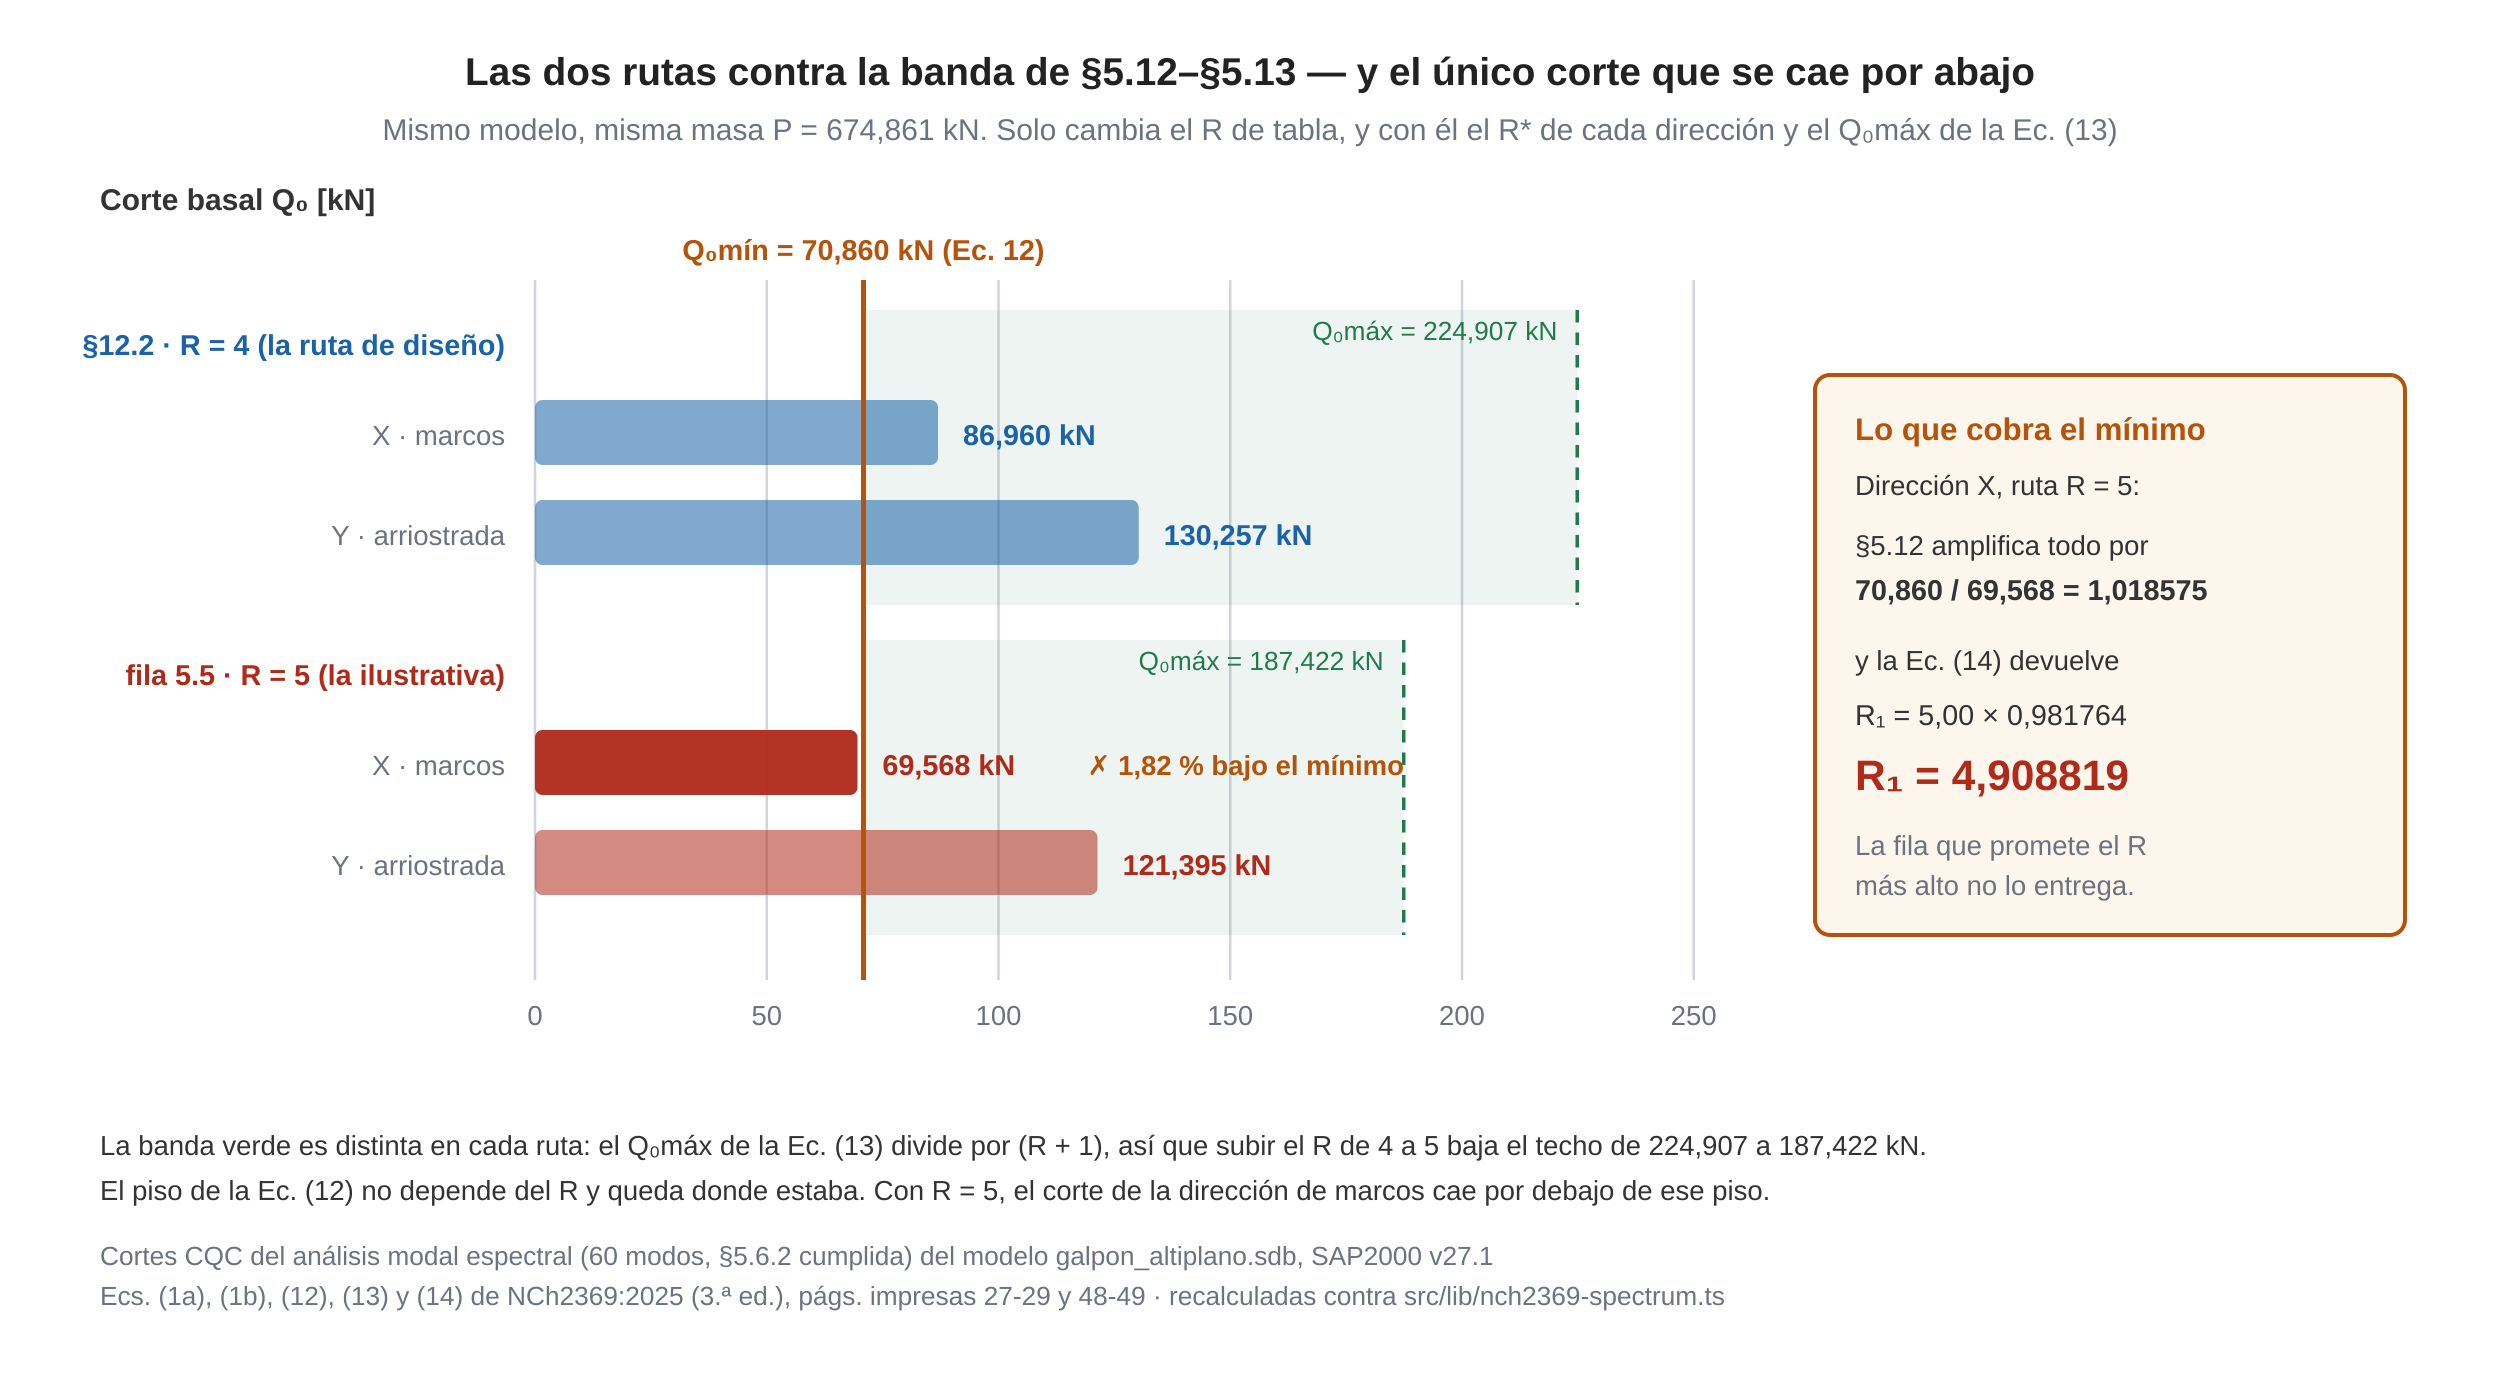
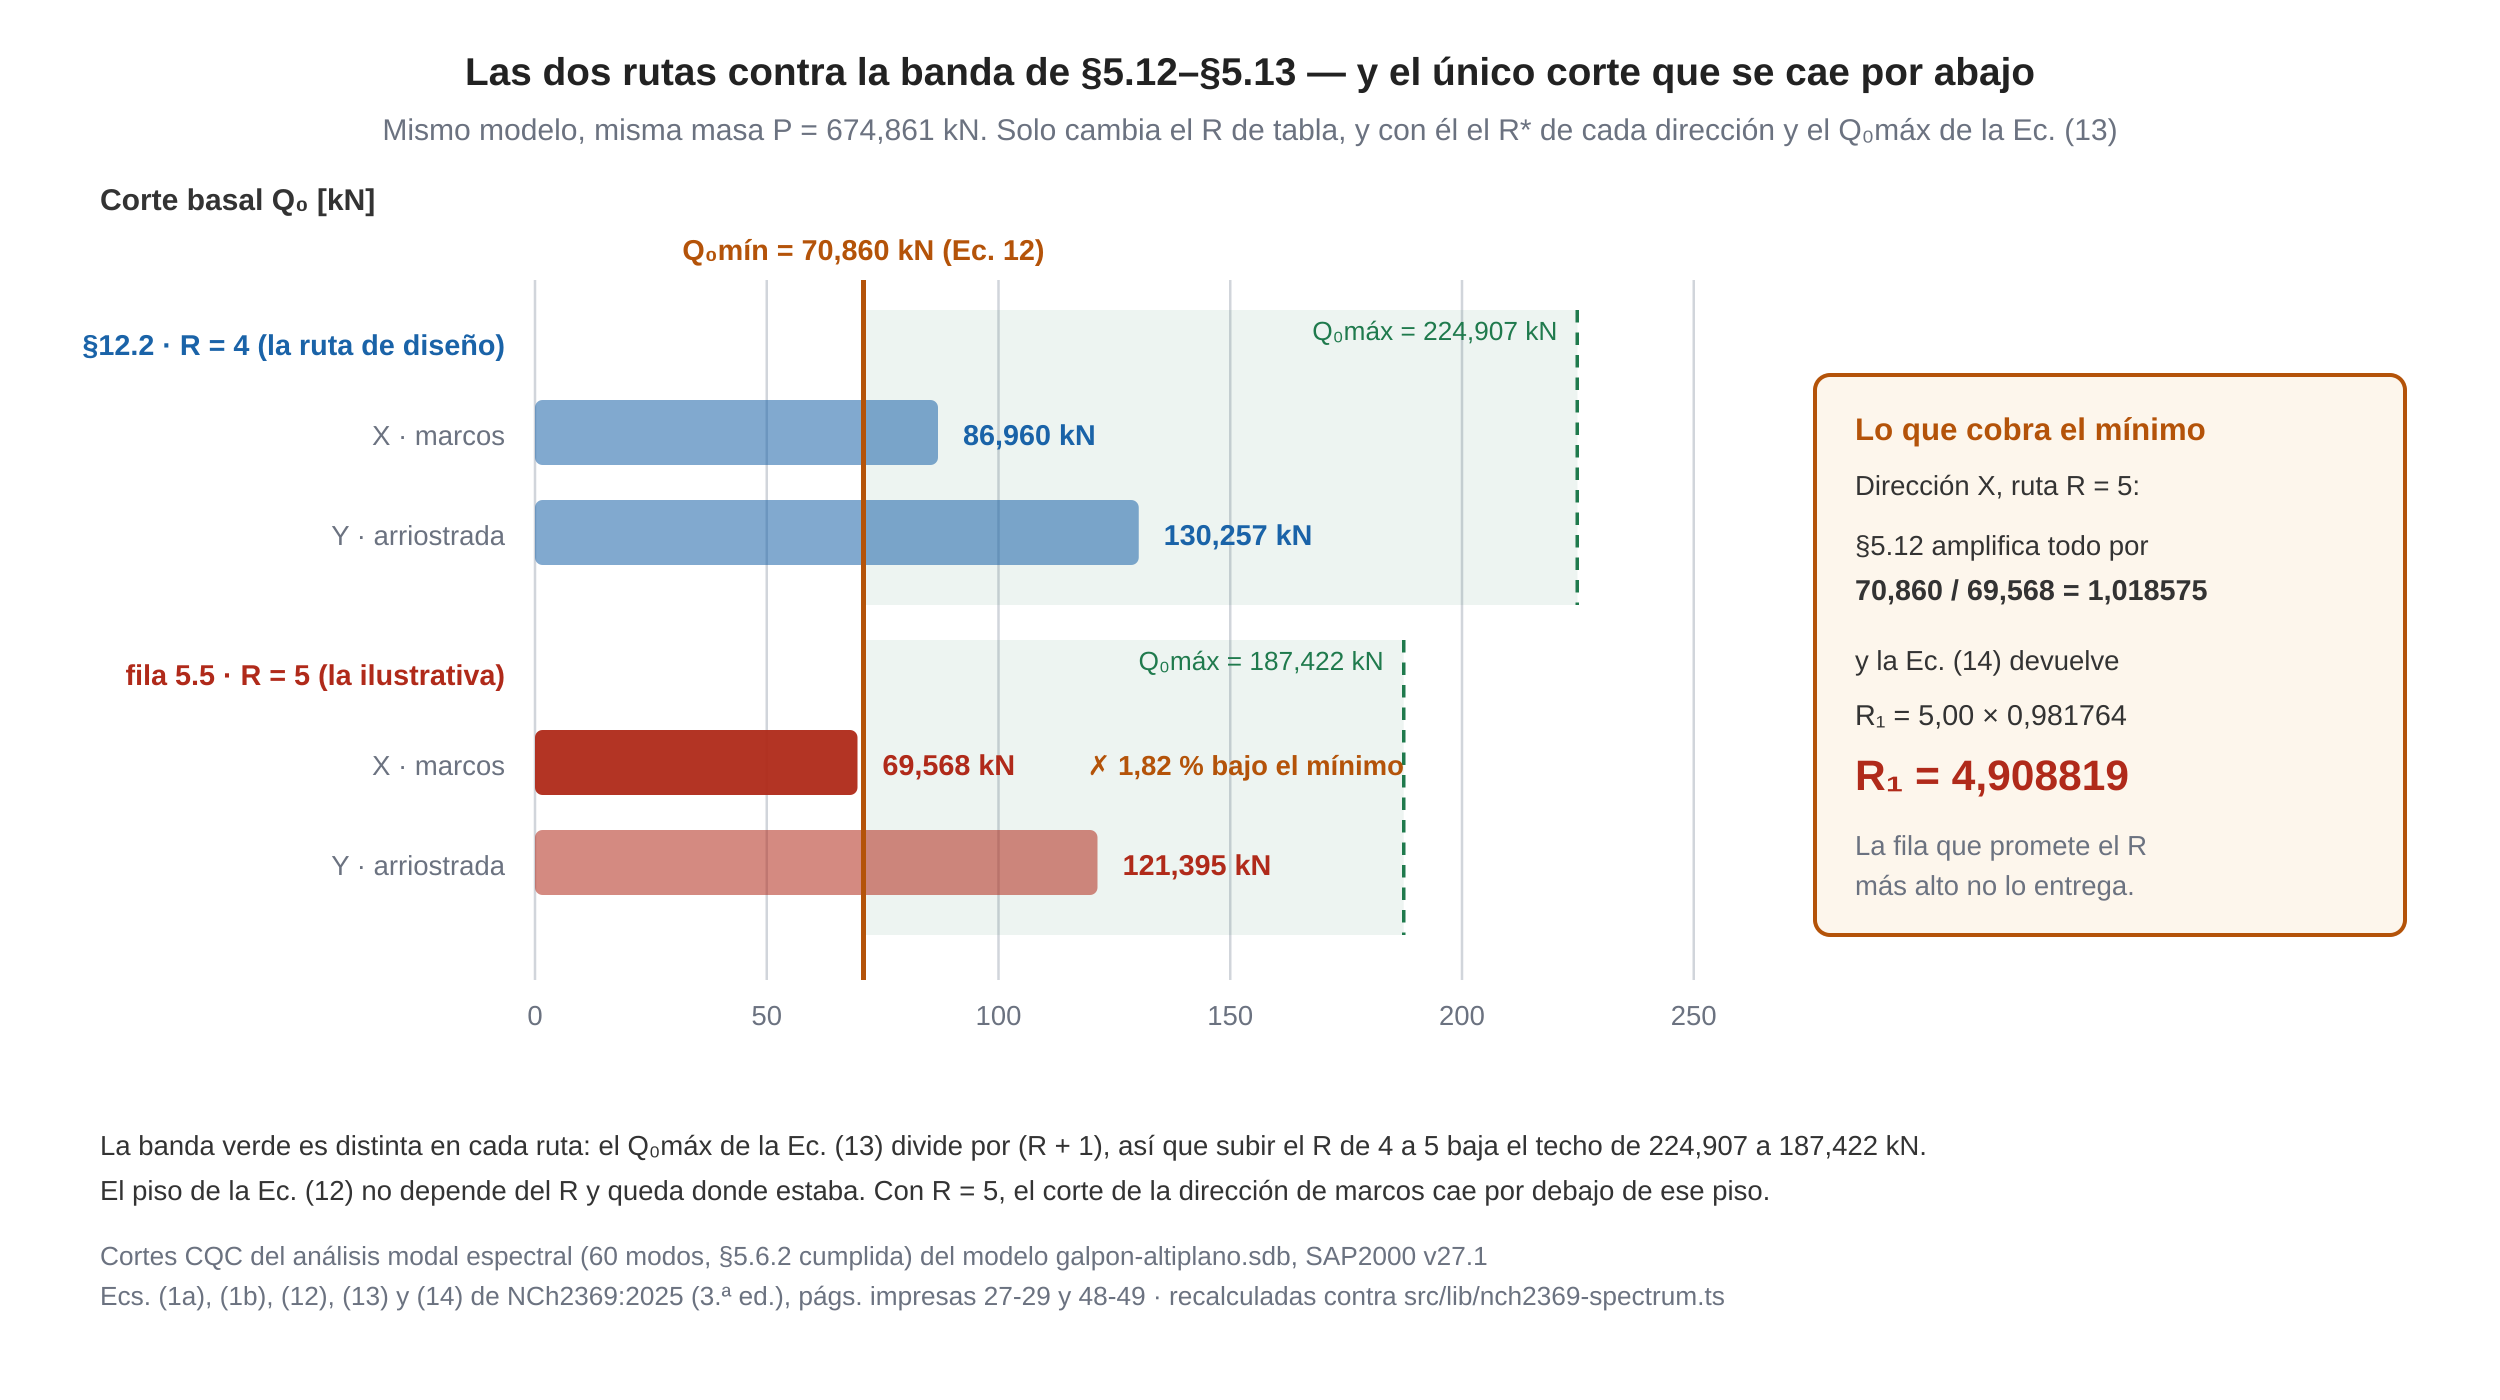
<svg xmlns="http://www.w3.org/2000/svg" viewBox="0 0 1000 560" font-family="Segoe UI, Arial, sans-serif">
  <rect width="1000" height="560" fill="#ffffff" />
  <text x="500" y="34" font-size="15.5" fill="#222" text-anchor="middle" font-weight="bold">Las dos rutas contra la banda de §5.12–§5.13 — y el único corte que se cae por abajo</text>
  <text x="500" y="56" font-size="12" fill="#6b7280" text-anchor="middle">Mismo modelo, misma masa P = 674,861 kN. Solo cambia el R de tabla, y con él el R* de cada dirección y el Q₀máx de la Ec. (13)</text>
  <text x="40" y="84" font-size="12" fill="#333" text-anchor="start" font-weight="bold">Corte basal Q₀ [kN]</text>
  <line x1="214.0" y1="112" x2="214.0" y2="392" stroke="#d1d5db" stroke-width="1" />
  <text x="214" y="410" font-size="11" fill="#6b7280" text-anchor="middle">0</text>
  <line x1="306.7" y1="112" x2="306.7" y2="392" stroke="#d1d5db" stroke-width="1" />
  <text x="306.692" y="410" font-size="11" fill="#6b7280" text-anchor="middle">50</text>
  <line x1="399.4" y1="112" x2="399.4" y2="392" stroke="#d1d5db" stroke-width="1" />
  <text x="399.385" y="410" font-size="11" fill="#6b7280" text-anchor="middle">100</text>
  <line x1="492.1" y1="112" x2="492.1" y2="392" stroke="#d1d5db" stroke-width="1" />
  <text x="492.077" y="410" font-size="11" fill="#6b7280" text-anchor="middle">150</text>
  <line x1="584.8" y1="112" x2="584.8" y2="392" stroke="#d1d5db" stroke-width="1" />
  <text x="584.769" y="410" font-size="11" fill="#6b7280" text-anchor="middle">200</text>
  <line x1="677.5" y1="112" x2="677.5" y2="392" stroke="#d1d5db" stroke-width="1" />
  <text x="677.462" y="410" font-size="11" fill="#6b7280" text-anchor="middle">250</text>
  <rect x="345.4" y="124" width="285.6" height="118" fill="#1f7a4d" fill-opacity="0.08" />
  <line x1="630.9" y1="124" x2="630.9" y2="242" stroke="#1f7a4d" stroke-width="1.4" stroke-dasharray="5 4" />
  <text x="622.942" y="136" font-size="10.5" fill="#1f7a4d" text-anchor="end">Q₀máx = 224,907 kN</text>
  <text x="202" y="142" font-size="11.5" fill="#1a63a8" text-anchor="end" font-weight="bold">§12.2 · R = 4 (la ruta de diseño)</text>
  <rect x="214.0" y="160" width="161.2" height="26" rx="3" fill="#1a63a8" fill-opacity="0.55" />
  <text x="202" y="178" font-size="11" fill="#6b7280" text-anchor="end">X · marcos</text>
  <text x="385.211" y="178" font-size="11.5" fill="#1a63a8" text-anchor="start" font-weight="bold">86,960 kN</text>
  <rect x="214.0" y="200" width="241.5" height="26" rx="3" fill="#1a63a8" fill-opacity="0.55" />
  <text x="202" y="218" font-size="11" fill="#6b7280" text-anchor="end">Y · arriostrada</text>
  <text x="465.477" y="218" font-size="11.5" fill="#1a63a8" text-anchor="start" font-weight="bold">130,257 kN</text>
  <rect x="345.4" y="256" width="216.1" height="118" fill="#1f7a4d" fill-opacity="0.08" />
  <line x1="561.5" y1="256" x2="561.5" y2="374" stroke="#1f7a4d" stroke-width="1.4" stroke-dasharray="5 4" />
  <text x="553.452" y="268" font-size="10.5" fill="#1f7a4d" text-anchor="end">Q₀máx = 187,422 kN</text>
  <text x="202" y="274" font-size="11.5" fill="#b02a1a" text-anchor="end" font-weight="bold">fila 5.5 · R = 5 (la ilustrativa)</text>
  <rect x="214.0" y="292" width="129.0" height="26" rx="3" fill="#b02a1a" fill-opacity="0.95" />
  <text x="202" y="310" font-size="11" fill="#6b7280" text-anchor="end">X · marcos</text>
  <text x="352.969" y="310" font-size="11.5" fill="#b02a1a" text-anchor="start" font-weight="bold">69,568 kN</text>
  <text x="434.969" y="310" font-size="11" fill="#b45309" text-anchor="start" font-weight="bold">✗ 1,82 % bajo el mínimo</text>
  <rect x="214.0" y="332" width="225.0" height="26" rx="3" fill="#b02a1a" fill-opacity="0.55" />
  <text x="202" y="350" font-size="11" fill="#6b7280" text-anchor="end">Y · arriostrada</text>
  <text x="449.047" y="350" font-size="11.5" fill="#b02a1a" text-anchor="start" font-weight="bold">121,395 kN</text>
  <line x1="345.4" y1="112" x2="345.4" y2="392" stroke="#b45309" stroke-width="2" />
  <text x="345.364" y="104" font-size="11.5" fill="#b45309" text-anchor="middle" font-weight="bold">Q₀mín = 70,860 kN  (Ec. 12)</text>
  <rect x="726" y="150" width="236" height="224" rx="6" fill="#fdf6ec" stroke="#b45309" stroke-width="1.6" />
  <text x="742" y="176" font-size="12.5" fill="#b45309" text-anchor="start" font-weight="bold">Lo que cobra el mínimo</text>
  <text x="742" y="198" font-size="11" fill="#333" text-anchor="start">Dirección X, ruta R = 5:</text>
  <text x="742" y="222" font-size="11" fill="#333" text-anchor="start">§5.12 amplifica todo por</text>
  <text x="742" y="240" font-size="11.5" fill="#333" text-anchor="start" font-weight="bold">70,860 / 69,568 = 1,018575</text>
  <text x="742" y="268" font-size="11" fill="#333" text-anchor="start">y la Ec. (14) devuelve</text>
  <text x="742" y="290" font-size="11.5" fill="#333" text-anchor="start">R₁ = 5,00 × 0,981764</text>
  <text x="742" y="316" font-size="17" fill="#b02a1a" text-anchor="start" font-weight="bold">R₁ = 4,908819</text>
  <text x="742" y="342" font-size="11" fill="#6b7280" text-anchor="start">La fila que promete el R</text>
  <text x="742" y="358" font-size="11" fill="#6b7280" text-anchor="start">más alto no lo entrega.</text>
  <text x="40" y="462" font-size="11" fill="#333" text-anchor="start">La banda verde es distinta en cada ruta: el Q₀máx de la Ec. (13) divide por (R + 1), así que subir el R de 4 a 5 baja el techo de 224,907 a 187,422 kN.</text>
  <text x="40" y="480" font-size="11" fill="#333" text-anchor="start">El piso de la Ec. (12) no depende del R y queda donde estaba. Con R = 5, el corte de la dirección de marcos cae por debajo de ese piso.</text>
-   <text x="40" y="506" font-size="10.5" fill="#6b7280" text-anchor="start">Cortes CQC del análisis modal espectral (60 modos, §5.6.2 cumplida) del modelo galpon_altiplano.sdb, SAP2000 v27.1</text>
+   <text x="40" y="506" font-size="10.5" fill="#6b7280" text-anchor="start">Cortes CQC del análisis modal espectral (60 modos, §5.6.2 cumplida) del modelo galpon-altiplano.sdb, SAP2000 v27.1</text>
  <text x="40" y="522" font-size="10.5" fill="#6b7280" text-anchor="start">Ecs. (1a), (1b), (12), (13) y (14) de NCh2369:2025 (3.ª ed.), págs. impresas 27-29 y 48-49 · recalculadas contra src/lib/nch2369-spectrum.ts</text>
</svg>
